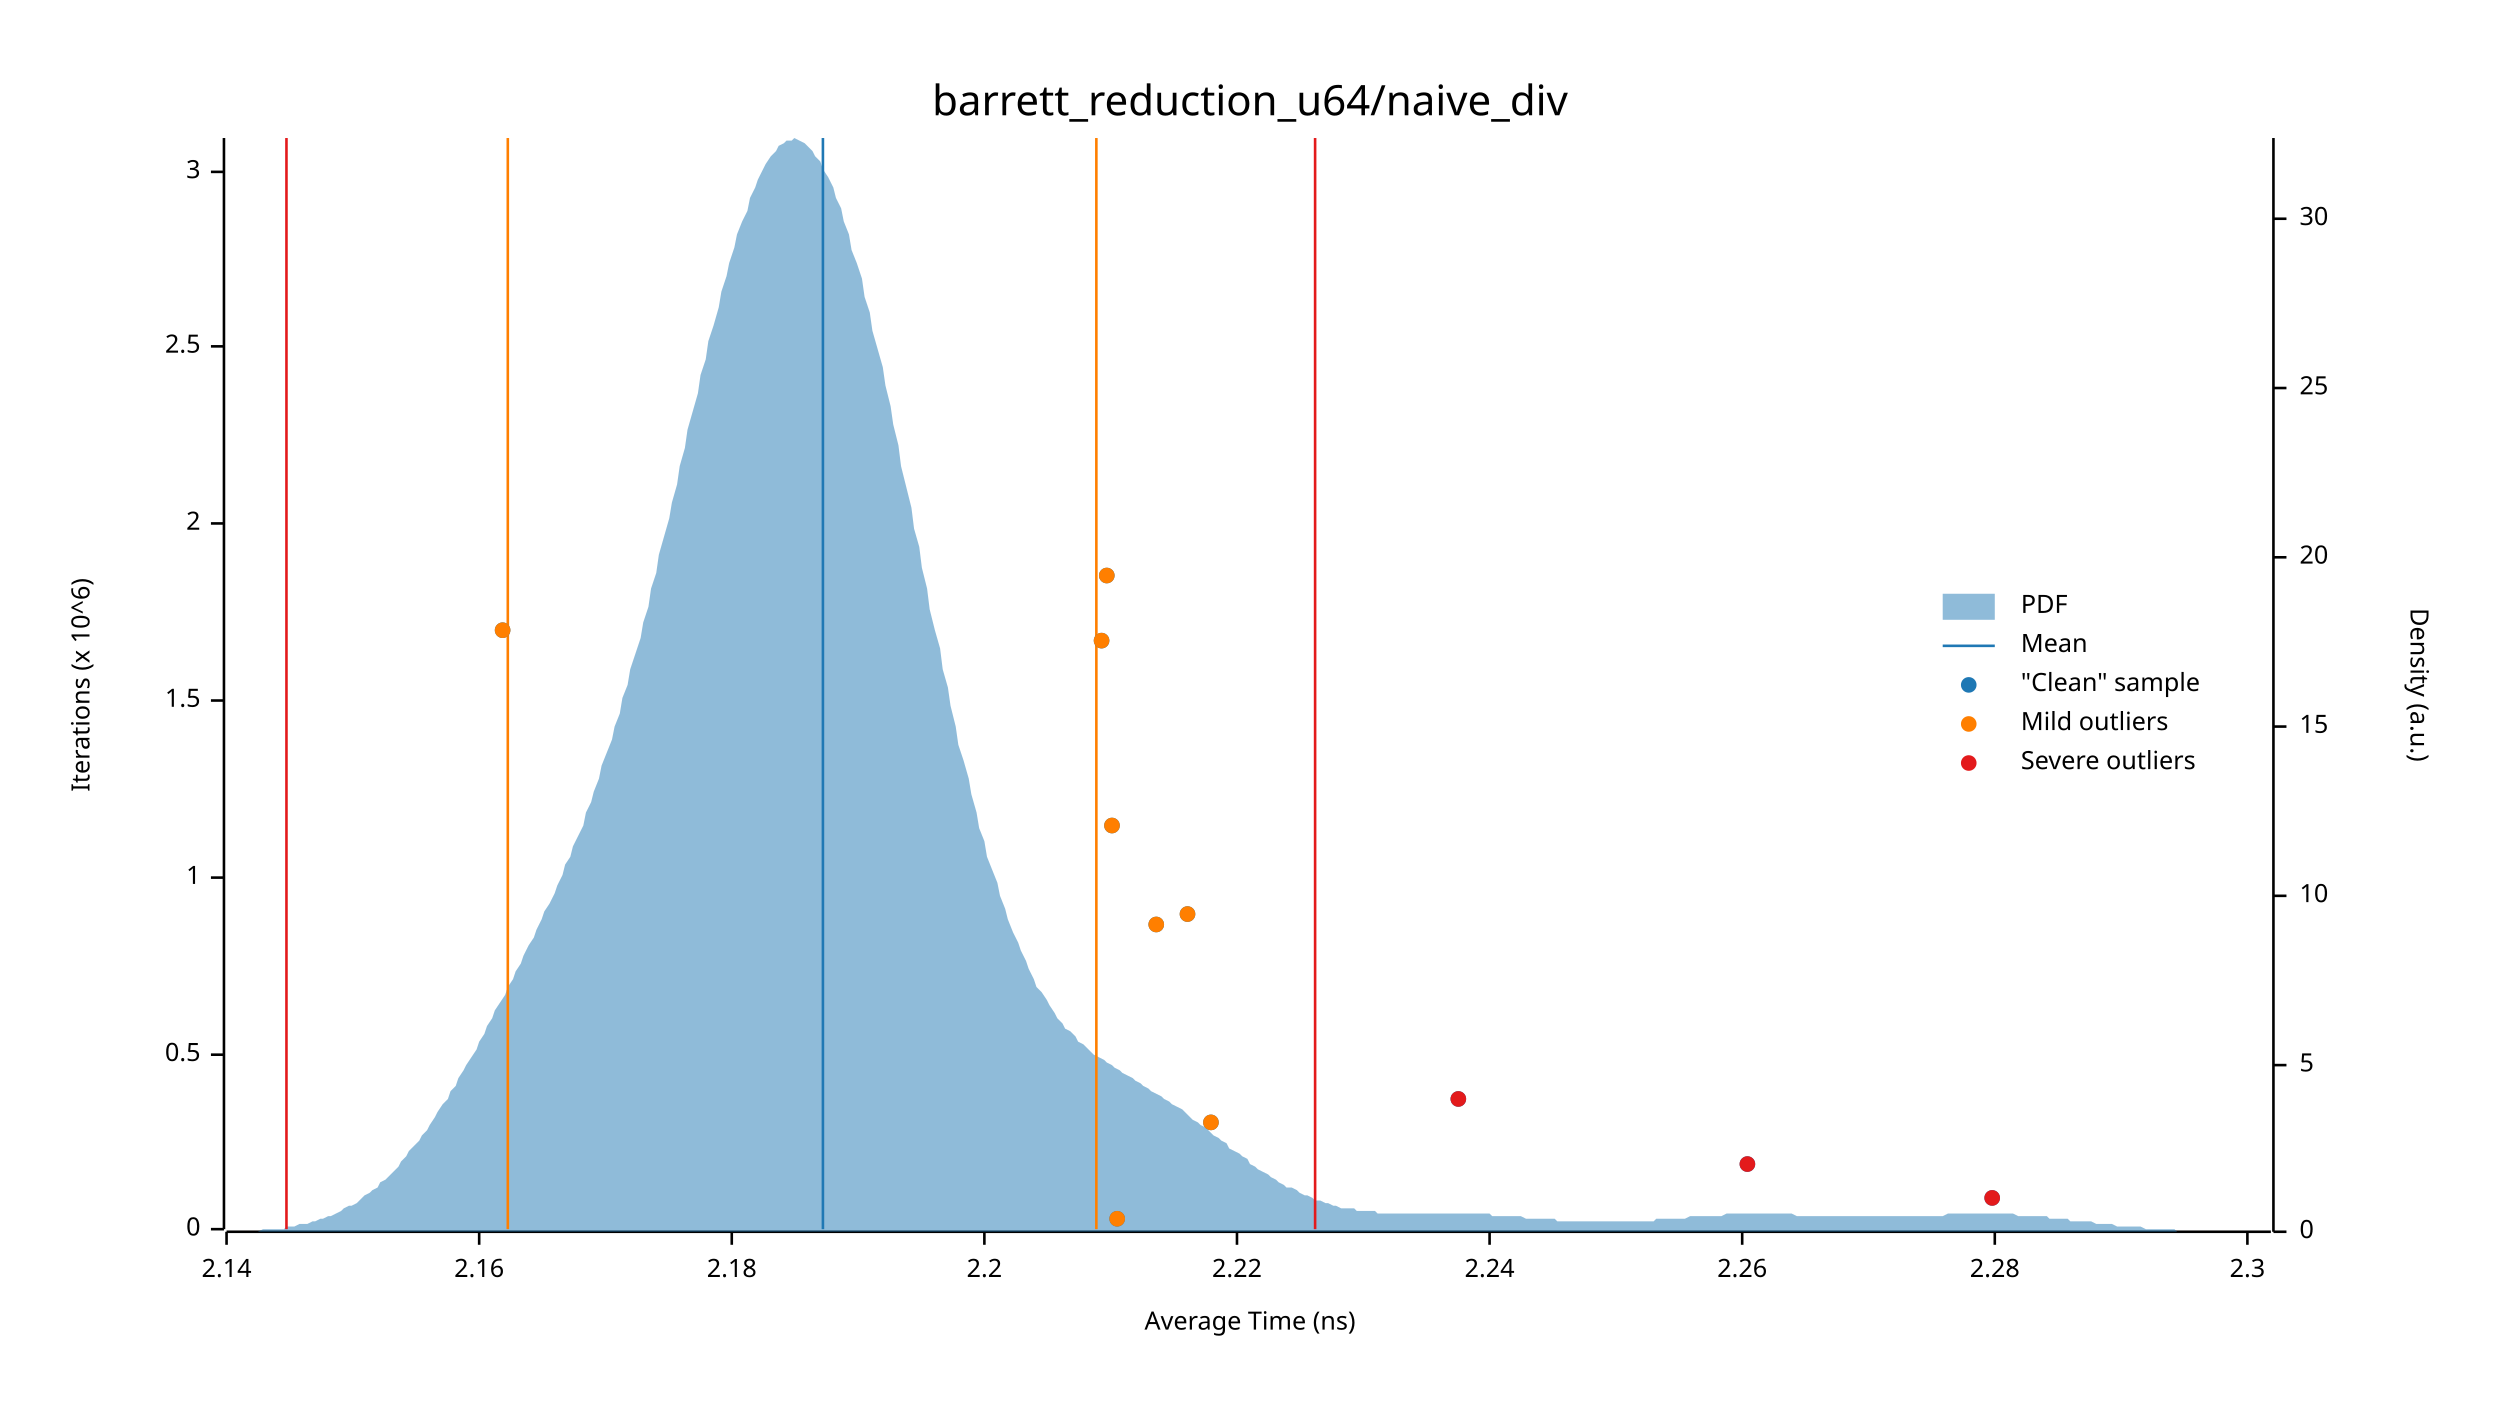
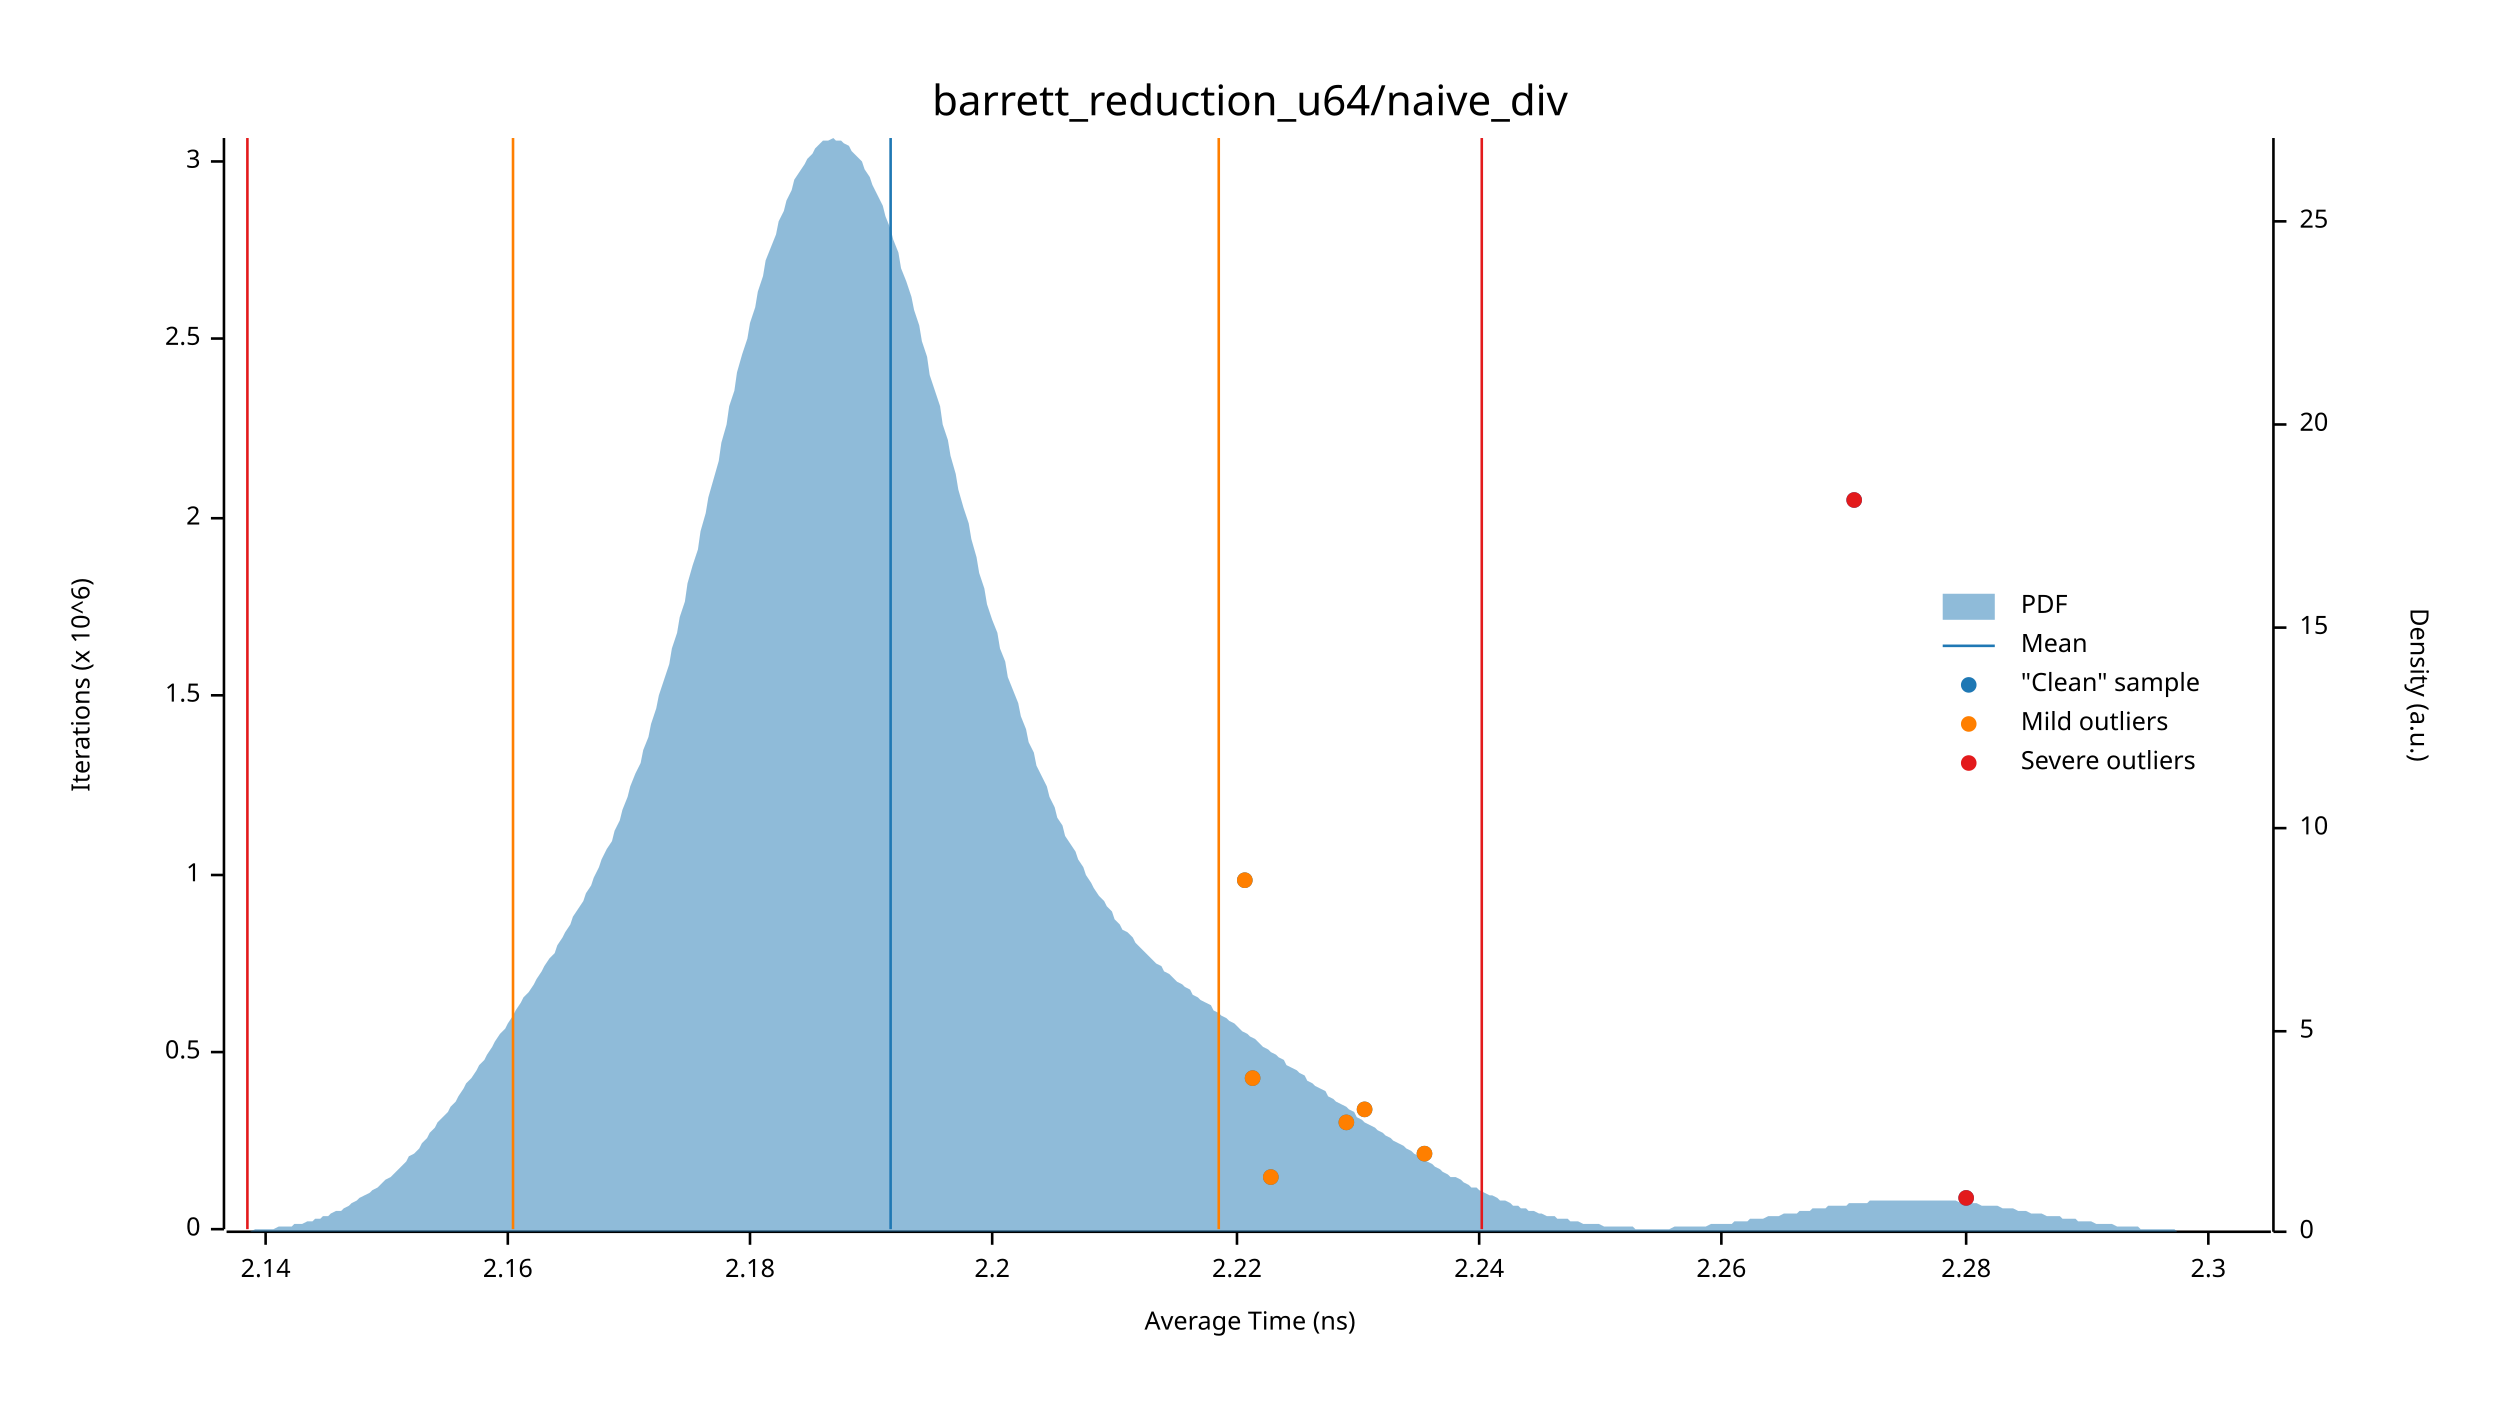
<svg xmlns="http://www.w3.org/2000/svg" width="960" height="540" viewBox="0 0 960 540">
  <text x="480" y="32" dy="0.76em" text-anchor="middle" font-family="sans-serif" font-size="16.129" opacity="1" fill="#000000">
barrett_reduction_u64/naive_div
</text>
  <text x="27" y="263" dy="0.76em" text-anchor="middle" font-family="sans-serif" font-size="9.677" opacity="1" fill="#000000" transform="rotate(270, 27, 263)">
Iterations (x 10^6)
</text>
  <text x="480" y="513" dy="-0.5ex" text-anchor="middle" font-family="sans-serif" font-size="9.677" opacity="1" fill="#000000">
Average Time (ns)
</text>
  <polyline fill="none" opacity="1" stroke="#000000" stroke-width="1" points="86,53 86,472 " />
  <text x="77" y="472" dy="0.5ex" text-anchor="end" font-family="sans-serif" font-size="9.677" opacity="1" fill="#000000">
0
</text>
  <polyline fill="none" opacity="1" stroke="#000000" stroke-width="1" points="81,472 86,472 " />
-   <text x="77" y="405" dy="0.5ex" text-anchor="end" font-family="sans-serif" font-size="9.677" opacity="1" fill="#000000">
+   <text x="77" y="404" dy="0.5ex" text-anchor="end" font-family="sans-serif" font-size="9.677" opacity="1" fill="#000000">
0.5
</text>
-   <polyline fill="none" opacity="1" stroke="#000000" stroke-width="1" points="81,405 86,405 " />
-   <text x="77" y="337" dy="0.5ex" text-anchor="end" font-family="sans-serif" font-size="9.677" opacity="1" fill="#000000">
+   <polyline fill="none" opacity="1" stroke="#000000" stroke-width="1" points="81,404 86,404 " />
+   <text x="77" y="336" dy="0.5ex" text-anchor="end" font-family="sans-serif" font-size="9.677" opacity="1" fill="#000000">
1
</text>
-   <polyline fill="none" opacity="1" stroke="#000000" stroke-width="1" points="81,337 86,337 " />
-   <text x="77" y="269" dy="0.5ex" text-anchor="end" font-family="sans-serif" font-size="9.677" opacity="1" fill="#000000">
+   <polyline fill="none" opacity="1" stroke="#000000" stroke-width="1" points="81,336 86,336 " />
+   <text x="77" y="267" dy="0.5ex" text-anchor="end" font-family="sans-serif" font-size="9.677" opacity="1" fill="#000000">
1.5
</text>
-   <polyline fill="none" opacity="1" stroke="#000000" stroke-width="1" points="81,269 86,269 " />
-   <text x="77" y="201" dy="0.5ex" text-anchor="end" font-family="sans-serif" font-size="9.677" opacity="1" fill="#000000">
+   <polyline fill="none" opacity="1" stroke="#000000" stroke-width="1" points="81,267 86,267 " />
+   <text x="77" y="199" dy="0.5ex" text-anchor="end" font-family="sans-serif" font-size="9.677" opacity="1" fill="#000000">
2
</text>
-   <polyline fill="none" opacity="1" stroke="#000000" stroke-width="1" points="81,201 86,201 " />
-   <text x="77" y="133" dy="0.5ex" text-anchor="end" font-family="sans-serif" font-size="9.677" opacity="1" fill="#000000">
+   <polyline fill="none" opacity="1" stroke="#000000" stroke-width="1" points="81,199 86,199 " />
+   <text x="77" y="130" dy="0.5ex" text-anchor="end" font-family="sans-serif" font-size="9.677" opacity="1" fill="#000000">
2.5
</text>
-   <polyline fill="none" opacity="1" stroke="#000000" stroke-width="1" points="81,133 86,133 " />
-   <text x="77" y="66" dy="0.5ex" text-anchor="end" font-family="sans-serif" font-size="9.677" opacity="1" fill="#000000">
+   <polyline fill="none" opacity="1" stroke="#000000" stroke-width="1" points="81,130 86,130 " />
+   <text x="77" y="62" dy="0.5ex" text-anchor="end" font-family="sans-serif" font-size="9.677" opacity="1" fill="#000000">
3
</text>
-   <polyline fill="none" opacity="1" stroke="#000000" stroke-width="1" points="81,66 86,66 " />
+   <polyline fill="none" opacity="1" stroke="#000000" stroke-width="1" points="81,62 86,62 " />
  <polyline fill="none" opacity="1" stroke="#000000" stroke-width="1" points="87,473 872,473 " />
-   <text x="87" y="483" dy="0.76em" text-anchor="middle" font-family="sans-serif" font-size="9.677" opacity="1" fill="#000000">
+   <text x="102" y="483" dy="0.76em" text-anchor="middle" font-family="sans-serif" font-size="9.677" opacity="1" fill="#000000">
2.14
</text>
-   <polyline fill="none" opacity="1" stroke="#000000" stroke-width="1" points="87,473 87,478 " />
-   <text x="184" y="483" dy="0.76em" text-anchor="middle" font-family="sans-serif" font-size="9.677" opacity="1" fill="#000000">
+   <polyline fill="none" opacity="1" stroke="#000000" stroke-width="1" points="102,473 102,478 " />
+   <text x="195" y="483" dy="0.76em" text-anchor="middle" font-family="sans-serif" font-size="9.677" opacity="1" fill="#000000">
2.16
</text>
-   <polyline fill="none" opacity="1" stroke="#000000" stroke-width="1" points="184,473 184,478 " />
-   <text x="281" y="483" dy="0.76em" text-anchor="middle" font-family="sans-serif" font-size="9.677" opacity="1" fill="#000000">
+   <polyline fill="none" opacity="1" stroke="#000000" stroke-width="1" points="195,473 195,478 " />
+   <text x="288" y="483" dy="0.76em" text-anchor="middle" font-family="sans-serif" font-size="9.677" opacity="1" fill="#000000">
2.18
</text>
-   <polyline fill="none" opacity="1" stroke="#000000" stroke-width="1" points="281,473 281,478 " />
-   <text x="378" y="483" dy="0.76em" text-anchor="middle" font-family="sans-serif" font-size="9.677" opacity="1" fill="#000000">
+   <polyline fill="none" opacity="1" stroke="#000000" stroke-width="1" points="288,473 288,478 " />
+   <text x="381" y="483" dy="0.76em" text-anchor="middle" font-family="sans-serif" font-size="9.677" opacity="1" fill="#000000">
2.2
</text>
-   <polyline fill="none" opacity="1" stroke="#000000" stroke-width="1" points="378,473 378,478 " />
+   <polyline fill="none" opacity="1" stroke="#000000" stroke-width="1" points="381,473 381,478 " />
  <text x="475" y="483" dy="0.76em" text-anchor="middle" font-family="sans-serif" font-size="9.677" opacity="1" fill="#000000">
2.22
</text>
  <polyline fill="none" opacity="1" stroke="#000000" stroke-width="1" points="475,473 475,478 " />
-   <text x="572" y="483" dy="0.76em" text-anchor="middle" font-family="sans-serif" font-size="9.677" opacity="1" fill="#000000">
+   <text x="568" y="483" dy="0.76em" text-anchor="middle" font-family="sans-serif" font-size="9.677" opacity="1" fill="#000000">
2.24
</text>
-   <polyline fill="none" opacity="1" stroke="#000000" stroke-width="1" points="572,473 572,478 " />
-   <text x="669" y="483" dy="0.76em" text-anchor="middle" font-family="sans-serif" font-size="9.677" opacity="1" fill="#000000">
+   <polyline fill="none" opacity="1" stroke="#000000" stroke-width="1" points="568,473 568,478 " />
+   <text x="661" y="483" dy="0.76em" text-anchor="middle" font-family="sans-serif" font-size="9.677" opacity="1" fill="#000000">
2.26
</text>
-   <polyline fill="none" opacity="1" stroke="#000000" stroke-width="1" points="669,473 669,478 " />
-   <text x="766" y="483" dy="0.76em" text-anchor="middle" font-family="sans-serif" font-size="9.677" opacity="1" fill="#000000">
+   <polyline fill="none" opacity="1" stroke="#000000" stroke-width="1" points="661,473 661,478 " />
+   <text x="755" y="483" dy="0.76em" text-anchor="middle" font-family="sans-serif" font-size="9.677" opacity="1" fill="#000000">
2.28
</text>
-   <polyline fill="none" opacity="1" stroke="#000000" stroke-width="1" points="766,473 766,478 " />
-   <text x="863" y="483" dy="0.76em" text-anchor="middle" font-family="sans-serif" font-size="9.677" opacity="1" fill="#000000">
+   <polyline fill="none" opacity="1" stroke="#000000" stroke-width="1" points="755,473 755,478 " />
+   <text x="848" y="483" dy="0.76em" text-anchor="middle" font-family="sans-serif" font-size="9.677" opacity="1" fill="#000000">
2.3
</text>
-   <polyline fill="none" opacity="1" stroke="#000000" stroke-width="1" points="863,473 863,478 " />
+   <polyline fill="none" opacity="1" stroke="#000000" stroke-width="1" points="848,473 848,478 " />
  <text x="933" y="263" dy="0.76em" text-anchor="middle" font-family="sans-serif" font-size="9.677" opacity="1" fill="#000000" transform="rotate(90, 933, 263)">
Density (a.u.)
</text>
  <polyline fill="none" opacity="1" stroke="#000000" stroke-width="1" points="873,53 873,473 " />
  <text x="883" y="473" dy="0.5ex" text-anchor="start" font-family="sans-serif" font-size="9.677" opacity="1" fill="#000000">
0
</text>
  <polyline fill="none" opacity="1" stroke="#000000" stroke-width="1" points="873,473 878,473 " />
-   <text x="883" y="409" dy="0.5ex" text-anchor="start" font-family="sans-serif" font-size="9.677" opacity="1" fill="#000000">
+   <text x="883" y="396" dy="0.5ex" text-anchor="start" font-family="sans-serif" font-size="9.677" opacity="1" fill="#000000">
5
</text>
-   <polyline fill="none" opacity="1" stroke="#000000" stroke-width="1" points="873,409 878,409 " />
-   <text x="883" y="344" dy="0.5ex" text-anchor="start" font-family="sans-serif" font-size="9.677" opacity="1" fill="#000000">
+   <polyline fill="none" opacity="1" stroke="#000000" stroke-width="1" points="873,396 878,396 " />
+   <text x="883" y="318" dy="0.5ex" text-anchor="start" font-family="sans-serif" font-size="9.677" opacity="1" fill="#000000">
10
</text>
-   <polyline fill="none" opacity="1" stroke="#000000" stroke-width="1" points="873,344 878,344 " />
-   <text x="883" y="279" dy="0.5ex" text-anchor="start" font-family="sans-serif" font-size="9.677" opacity="1" fill="#000000">
+   <polyline fill="none" opacity="1" stroke="#000000" stroke-width="1" points="873,318 878,318 " />
+   <text x="883" y="241" dy="0.5ex" text-anchor="start" font-family="sans-serif" font-size="9.677" opacity="1" fill="#000000">
15
</text>
-   <polyline fill="none" opacity="1" stroke="#000000" stroke-width="1" points="873,279 878,279 " />
-   <text x="883" y="214" dy="0.5ex" text-anchor="start" font-family="sans-serif" font-size="9.677" opacity="1" fill="#000000">
+   <polyline fill="none" opacity="1" stroke="#000000" stroke-width="1" points="873,241 878,241 " />
+   <text x="883" y="163" dy="0.5ex" text-anchor="start" font-family="sans-serif" font-size="9.677" opacity="1" fill="#000000">
20
</text>
-   <polyline fill="none" opacity="1" stroke="#000000" stroke-width="1" points="873,214 878,214 " />
-   <text x="883" y="149" dy="0.5ex" text-anchor="start" font-family="sans-serif" font-size="9.677" opacity="1" fill="#000000">
+   <polyline fill="none" opacity="1" stroke="#000000" stroke-width="1" points="873,163 878,163 " />
+   <text x="883" y="85" dy="0.5ex" text-anchor="start" font-family="sans-serif" font-size="9.677" opacity="1" fill="#000000">
25
</text>
-   <polyline fill="none" opacity="1" stroke="#000000" stroke-width="1" points="873,149 878,149 " />
-   <text x="883" y="84" dy="0.5ex" text-anchor="start" font-family="sans-serif" font-size="9.677" opacity="1" fill="#000000">
- 30
- </text>
-   <polyline fill="none" opacity="1" stroke="#000000" stroke-width="1" points="873,84 878,84 " />
-   <polygon opacity="0.5" fill="#1F78B4" points="87,473 88,473 90,473 91,473 93,473 94,473 96,473 98,473 99,473 101,472 102,472 104,472 105,472 107,472 109,472 110,471 112,471 113,471 115,470 116,470 118,470 120,469 121,469 123,468 124,468 126,467 127,467 129,466 131,465 132,464 134,463 135,463 137,462 138,461 140,459 142,458 143,457 145,456 146,454 148,453 150,451 151,450 153,448 154,446 156,444 157,442 159,440 161,438 162,436 164,434 165,432 167,429 168,427 170,424 172,422 173,419 175,417 176,414 178,411 179,409 181,406 183,403 184,400 186,397 187,394 189,391 190,388 192,385 194,382 195,379 197,376 198,373 200,370 201,367 203,363 205,360 206,357 208,353 209,350 211,347 213,343 214,340 216,336 217,332 219,329 220,325 222,321 224,317 225,312 227,308 228,304 230,299 231,294 233,289 235,284 236,279 238,274 239,268 241,263 242,257 244,251 246,245 247,239 249,233 250,226 252,220 253,213 255,206 257,199 258,193 260,186 261,179 263,172 264,165 266,158 268,151 269,144 271,138 272,131 274,125 276,118 277,112 279,106 280,101 282,95 283,90 285,85 287,81 288,76 290,72 291,69 293,65 294,63 296,60 298,58 299,56 301,55 302,54 304,54 305,53 307,54 309,55 310,56 312,58 313,60 315,62 316,65 318,68 320,72 321,76 323,80 324,85 326,90 327,96 329,101 331,107 332,114 334,120 335,127 337,134 339,141 340,148 342,156 343,163 345,171 346,179 348,187 350,195 351,203 353,210 354,218 356,226 357,234 359,242 361,249 362,257 364,264 365,271 367,279 368,286 370,292 372,299 373,305 375,312 376,318 378,323 379,329 381,334 383,339 384,344 386,349 387,353 389,358 391,362 392,365 394,369 395,372 397,376 398,379 400,381 402,384 403,386 405,389 406,391 408,393 409,395 411,396 413,398 414,400 416,401 417,402 419,404 420,405 422,406 424,407 425,408 427,409 428,410 430,411 431,412 433,413 435,414 436,415 438,416 439,417 441,418 442,419 444,420 446,421 447,422 449,423 450,424 452,425 454,426 455,427 457,429 458,430 460,431 461,432 463,433 465,435 466,436 468,437 469,438 471,439 472,441 474,442 476,443 477,444 479,445 480,447 482,448 483,449 485,450 487,451 488,452 490,453 491,454 493,455 494,456 496,456 498,457 499,458 501,459 502,459 504,460 505,461 507,461 509,462 510,462 512,463 513,463 515,464 517,464 518,464 520,464 521,465 523,465 524,465 526,465 528,465 529,466 531,466 532,466 534,466 535,466 537,466 539,466 540,466 542,466 543,466 545,466 546,466 548,466 550,466 551,466 553,466 554,466 556,466 557,466 559,466 561,466 562,466 564,466 565,466 567,466 568,466 570,466 572,466 573,467 575,467 576,467 578,467 580,467 581,467 583,467 584,467 586,468 587,468 589,468 591,468 592,468 594,468 595,468 597,468 598,469 600,469 602,469 603,469 605,469 606,469 608,469 609,469 611,469 613,469 614,469 616,469 617,469 619,469 620,469 622,469 624,469 625,469 627,469 628,469 630,469 632,469 633,469 635,469 636,468 638,468 639,468 641,468 643,468 644,468 646,468 647,468 649,467 650,467 652,467 654,467 655,467 657,467 658,467 660,467 661,467 663,466 665,466 666,466 668,466 669,466 671,466 672,466 674,466 676,466 677,466 679,466 680,466 682,466 683,466 685,466 687,466 688,466 690,467 691,467 693,467 695,467 696,467 698,467 699,467 701,467 702,467 704,467 706,467 707,467 709,467 710,467 712,467 713,467 715,467 717,467 718,467 720,467 721,467 723,467 724,467 726,467 728,467 729,467 731,467 732,467 734,467 735,467 737,467 739,467 740,467 742,467 743,467 745,467 746,467 748,466 750,466 751,466 753,466 754,466 756,466 758,466 759,466 761,466 762,466 764,466 765,466 767,466 769,466 770,466 772,466 773,466 775,467 776,467 778,467 780,467 781,467 783,467 784,467 786,467 787,468 789,468 791,468 792,468 794,468 795,469 797,469 798,469 800,469 802,469 803,469 805,470 806,470 808,470 809,470 811,470 813,471 814,471 816,471 817,471 819,471 821,471 822,471 824,472 825,472 827,472 828,472 830,472 832,472 833,472 835,472 836,473 838,473 839,473 841,473 843,473 844,473 846,473 847,473 849,473 850,473 852,473 854,473 855,473 857,473 858,473 860,473 861,473 863,473 865,473 866,473 868,473 869,473 871,473 873,473 873,473 87,473 " />
-   <polyline fill="none" opacity="1" stroke="#1F78B4" stroke-width="1" points="316,472 316,53 " />
-   <polyline fill="none" opacity="1" stroke="#FF7F00" stroke-width="1" points="195,472 195,53 " />
-   <polyline fill="none" opacity="1" stroke="#FF7F00" stroke-width="1" points="421,472 421,53 " />
-   <polyline fill="none" opacity="1" stroke="#E31A1C" stroke-width="1" points="110,472 110,53 " />
-   <polyline fill="none" opacity="1" stroke="#E31A1C" stroke-width="1" points="505,472 505,53 " />
-   <circle cx="429" cy="468" r="3" opacity="1" fill="#1F78B4" stroke="none" stroke-width="1" />
-   <circle cx="765" cy="460" r="3" opacity="1" fill="#1F78B4" stroke="none" stroke-width="1" />
-   <circle cx="671" cy="447" r="3" opacity="1" fill="#1F78B4" stroke="none" stroke-width="1" />
-   <circle cx="465" cy="431" r="3" opacity="1" fill="#1F78B4" stroke="none" stroke-width="1" />
-   <circle cx="560" cy="422" r="3" opacity="1" fill="#1F78B4" stroke="none" stroke-width="1" />
-   <circle cx="444" cy="355" r="3" opacity="1" fill="#1F78B4" stroke="none" stroke-width="1" />
-   <circle cx="456" cy="351" r="3" opacity="1" fill="#1F78B4" stroke="none" stroke-width="1" />
-   <circle cx="427" cy="317" r="3" opacity="1" fill="#1F78B4" stroke="none" stroke-width="1" />
-   <circle cx="423" cy="246" r="3" opacity="1" fill="#1F78B4" stroke="none" stroke-width="1" />
-   <circle cx="193" cy="242" r="3" opacity="1" fill="#1F78B4" stroke="none" stroke-width="1" />
-   <circle cx="425" cy="221" r="3" opacity="1" fill="#1F78B4" stroke="none" stroke-width="1" />
-   <circle cx="429" cy="468" r="3" opacity="1" fill="#FF7F00" stroke="none" stroke-width="1" />
-   <circle cx="465" cy="431" r="3" opacity="1" fill="#FF7F00" stroke="none" stroke-width="1" />
-   <circle cx="444" cy="355" r="3" opacity="1" fill="#FF7F00" stroke="none" stroke-width="1" />
-   <circle cx="456" cy="351" r="3" opacity="1" fill="#FF7F00" stroke="none" stroke-width="1" />
-   <circle cx="427" cy="317" r="3" opacity="1" fill="#FF7F00" stroke="none" stroke-width="1" />
-   <circle cx="423" cy="246" r="3" opacity="1" fill="#FF7F00" stroke="none" stroke-width="1" />
-   <circle cx="193" cy="242" r="3" opacity="1" fill="#FF7F00" stroke="none" stroke-width="1" />
-   <circle cx="425" cy="221" r="3" opacity="1" fill="#FF7F00" stroke="none" stroke-width="1" />
-   <circle cx="765" cy="460" r="3" opacity="1" fill="#E31A1C" stroke="none" stroke-width="1" />
-   <circle cx="671" cy="447" r="3" opacity="1" fill="#E31A1C" stroke="none" stroke-width="1" />
-   <circle cx="560" cy="422" r="3" opacity="1" fill="#E31A1C" stroke="none" stroke-width="1" />
+   <polyline fill="none" opacity="1" stroke="#000000" stroke-width="1" points="873,85 878,85 " />
+   <polygon opacity="0.5" fill="#1F78B4" points="87,473 88,473 90,473 91,473 93,473 94,473 96,473 98,472 99,472 101,472 102,472 104,472 105,472 107,471 109,471 110,471 112,471 113,470 115,470 116,470 118,469 120,469 121,468 123,468 124,467 126,467 127,466 129,465 131,465 132,464 134,463 135,462 137,461 138,460 140,459 142,458 143,457 145,456 146,455 148,453 150,452 151,451 153,449 154,448 156,446 157,444 159,443 161,441 162,439 164,437 165,435 167,433 168,431 170,429 172,427 173,425 175,423 176,421 178,418 179,416 181,414 183,411 184,409 186,407 187,405 189,402 190,400 192,397 194,395 195,393 197,390 198,388 200,385 201,383 203,381 205,378 206,376 208,373 209,371 211,368 213,366 214,363 216,360 217,358 219,355 220,352 222,349 224,346 225,343 227,340 228,337 230,333 231,330 233,326 235,323 236,319 238,315 239,311 241,306 242,302 244,297 246,293 247,288 249,283 250,278 252,272 253,267 255,261 257,255 258,249 260,243 261,237 263,231 264,224 266,217 268,211 269,204 271,197 272,191 274,184 276,177 277,170 279,163 280,156 282,150 283,143 285,136 287,130 288,124 290,118 291,112 293,106 294,100 296,95 298,90 299,85 301,81 302,77 304,73 305,69 307,66 309,63 310,61 312,59 313,57 315,55 316,54 318,54 320,53 321,54 323,54 324,55 326,56 327,58 329,60 331,62 332,65 334,68 335,71 337,75 339,79 340,83 342,88 343,92 345,97 346,103 348,108 350,114 351,119 353,125 354,131 356,137 357,144 359,150 361,156 362,163 364,169 365,175 367,182 368,188 370,195 372,201 373,207 375,214 376,220 378,226 379,232 381,238 383,243 384,249 386,254 387,260 389,265 391,270 392,275 394,280 395,285 397,289 398,294 400,298 402,302 403,306 405,310 406,314 408,317 409,321 411,324 413,327 414,330 416,333 417,336 419,339 420,341 422,344 424,346 425,348 427,350 428,353 430,355 431,357 433,358 435,360 436,362 438,364 439,365 441,367 442,368 444,370 446,371 447,373 449,374 450,375 452,377 454,378 455,379 457,380 458,382 460,383 461,384 463,385 465,386 466,388 468,389 469,390 471,391 472,392 474,393 476,395 477,396 479,397 480,398 482,399 483,400 485,402 487,403 488,404 490,405 491,406 493,407 494,409 496,410 498,411 499,412 501,413 502,415 504,416 505,417 507,418 509,419 510,421 512,422 513,423 515,424 517,425 518,426 520,427 521,429 523,430 524,431 526,432 528,433 529,434 531,435 532,436 534,437 535,438 537,439 539,440 540,441 542,442 543,443 545,444 546,445 548,446 550,447 551,448 553,449 554,450 556,451 557,452 559,452 561,453 562,454 564,455 565,456 567,456 568,457 570,458 572,459 573,459 575,460 576,461 578,461 580,462 581,463 583,463 584,464 586,464 587,465 589,465 591,466 592,466 594,467 595,467 597,467 598,468 600,468 602,468 603,469 605,469 606,469 608,470 609,470 611,470 613,470 614,470 616,471 617,471 619,471 620,471 622,471 624,471 625,471 627,471 628,472 630,472 632,472 633,472 635,472 636,472 638,472 639,472 641,472 643,471 644,471 646,471 647,471 649,471 650,471 652,471 654,471 655,471 657,470 658,470 660,470 661,470 663,470 665,470 666,469 668,469 669,469 671,469 672,468 674,468 676,468 677,468 679,467 680,467 682,467 683,467 685,466 687,466 688,466 690,466 691,465 693,465 695,465 696,464 698,464 699,464 701,464 702,463 704,463 706,463 707,463 709,463 710,462 712,462 713,462 715,462 717,462 718,461 720,461 721,461 723,461 724,461 726,461 728,461 729,461 731,461 732,461 734,461 735,461 737,461 739,461 740,461 742,461 743,461 745,461 746,461 748,461 750,461 751,461 753,462 754,462 756,462 758,462 759,462 761,463 762,463 764,463 765,463 767,463 769,464 770,464 772,464 773,464 775,465 776,465 778,465 780,466 781,466 783,466 784,466 786,467 787,467 789,467 791,467 792,468 794,468 795,468 797,468 798,469 800,469 802,469 803,469 805,470 806,470 808,470 809,470 811,470 813,471 814,471 816,471 817,471 819,471 821,471 822,472 824,472 825,472 827,472 828,472 830,472 832,472 833,472 835,472 836,473 838,473 839,473 841,473 843,473 844,473 846,473 847,473 849,473 850,473 852,473 854,473 855,473 857,473 858,473 860,473 861,473 863,473 865,473 866,473 868,473 869,473 871,473 873,473 873,473 87,473 " />
+   <polyline fill="none" opacity="1" stroke="#1F78B4" stroke-width="1" points="342,472 342,53 " />
+   <polyline fill="none" opacity="1" stroke="#FF7F00" stroke-width="1" points="197,472 197,53 " />
+   <polyline fill="none" opacity="1" stroke="#FF7F00" stroke-width="1" points="468,472 468,53 " />
+   <polyline fill="none" opacity="1" stroke="#E31A1C" stroke-width="1" points="95,472 95,53 " />
+   <polyline fill="none" opacity="1" stroke="#E31A1C" stroke-width="1" points="569,472 569,53 " />
+   <circle cx="755" cy="460" r="3" opacity="1" fill="#1F78B4" stroke="none" stroke-width="1" />
+   <circle cx="488" cy="452" r="3" opacity="1" fill="#1F78B4" stroke="none" stroke-width="1" />
+   <circle cx="547" cy="443" r="3" opacity="1" fill="#1F78B4" stroke="none" stroke-width="1" />
+   <circle cx="517" cy="431" r="3" opacity="1" fill="#1F78B4" stroke="none" stroke-width="1" />
+   <circle cx="524" cy="426" r="3" opacity="1" fill="#1F78B4" stroke="none" stroke-width="1" />
+   <circle cx="481" cy="414" r="3" opacity="1" fill="#1F78B4" stroke="none" stroke-width="1" />
+   <circle cx="478" cy="338" r="3" opacity="1" fill="#1F78B4" stroke="none" stroke-width="1" />
+   <circle cx="712" cy="192" r="3" opacity="1" fill="#1F78B4" stroke="none" stroke-width="1" />
+   <circle cx="488" cy="452" r="3" opacity="1" fill="#FF7F00" stroke="none" stroke-width="1" />
+   <circle cx="547" cy="443" r="3" opacity="1" fill="#FF7F00" stroke="none" stroke-width="1" />
+   <circle cx="517" cy="431" r="3" opacity="1" fill="#FF7F00" stroke="none" stroke-width="1" />
+   <circle cx="524" cy="426" r="3" opacity="1" fill="#FF7F00" stroke="none" stroke-width="1" />
+   <circle cx="481" cy="414" r="3" opacity="1" fill="#FF7F00" stroke="none" stroke-width="1" />
+   <circle cx="478" cy="338" r="3" opacity="1" fill="#FF7F00" stroke="none" stroke-width="1" />
+   <circle cx="755" cy="460" r="3" opacity="1" fill="#E31A1C" stroke="none" stroke-width="1" />
+   <circle cx="712" cy="192" r="3" opacity="1" fill="#E31A1C" stroke="none" stroke-width="1" />
  <text x="776" y="228" dy="0.76em" text-anchor="start" font-family="sans-serif" font-size="9.677" opacity="1" fill="#000000">
PDF
</text>
  <text x="776" y="243" dy="0.76em" text-anchor="start" font-family="sans-serif" font-size="9.677" opacity="1" fill="#000000">
Mean
</text>
  <text x="776" y="258" dy="0.76em" text-anchor="start" font-family="sans-serif" font-size="9.677" opacity="1" fill="#000000">
"Clean" sample
</text>
  <text x="776" y="273" dy="0.76em" text-anchor="start" font-family="sans-serif" font-size="9.677" opacity="1" fill="#000000">
Mild outliers
</text>
  <text x="776" y="288" dy="0.76em" text-anchor="start" font-family="sans-serif" font-size="9.677" opacity="1" fill="#000000">
Severe outliers
</text>
  <rect x="746" y="228" width="20" height="10" opacity="0.5" fill="#1F78B4" stroke="none" />
  <polyline fill="none" opacity="1" stroke="#1F78B4" stroke-width="1" points="746,248 766,248 " />
  <circle cx="756" cy="263" r="3" opacity="1" fill="#1F78B4" stroke="none" stroke-width="1" />
  <circle cx="756" cy="278" r="3" opacity="1" fill="#FF7F00" stroke="none" stroke-width="1" />
  <circle cx="756" cy="293" r="3" opacity="1" fill="#E31A1C" stroke="none" stroke-width="1" />
</svg>
